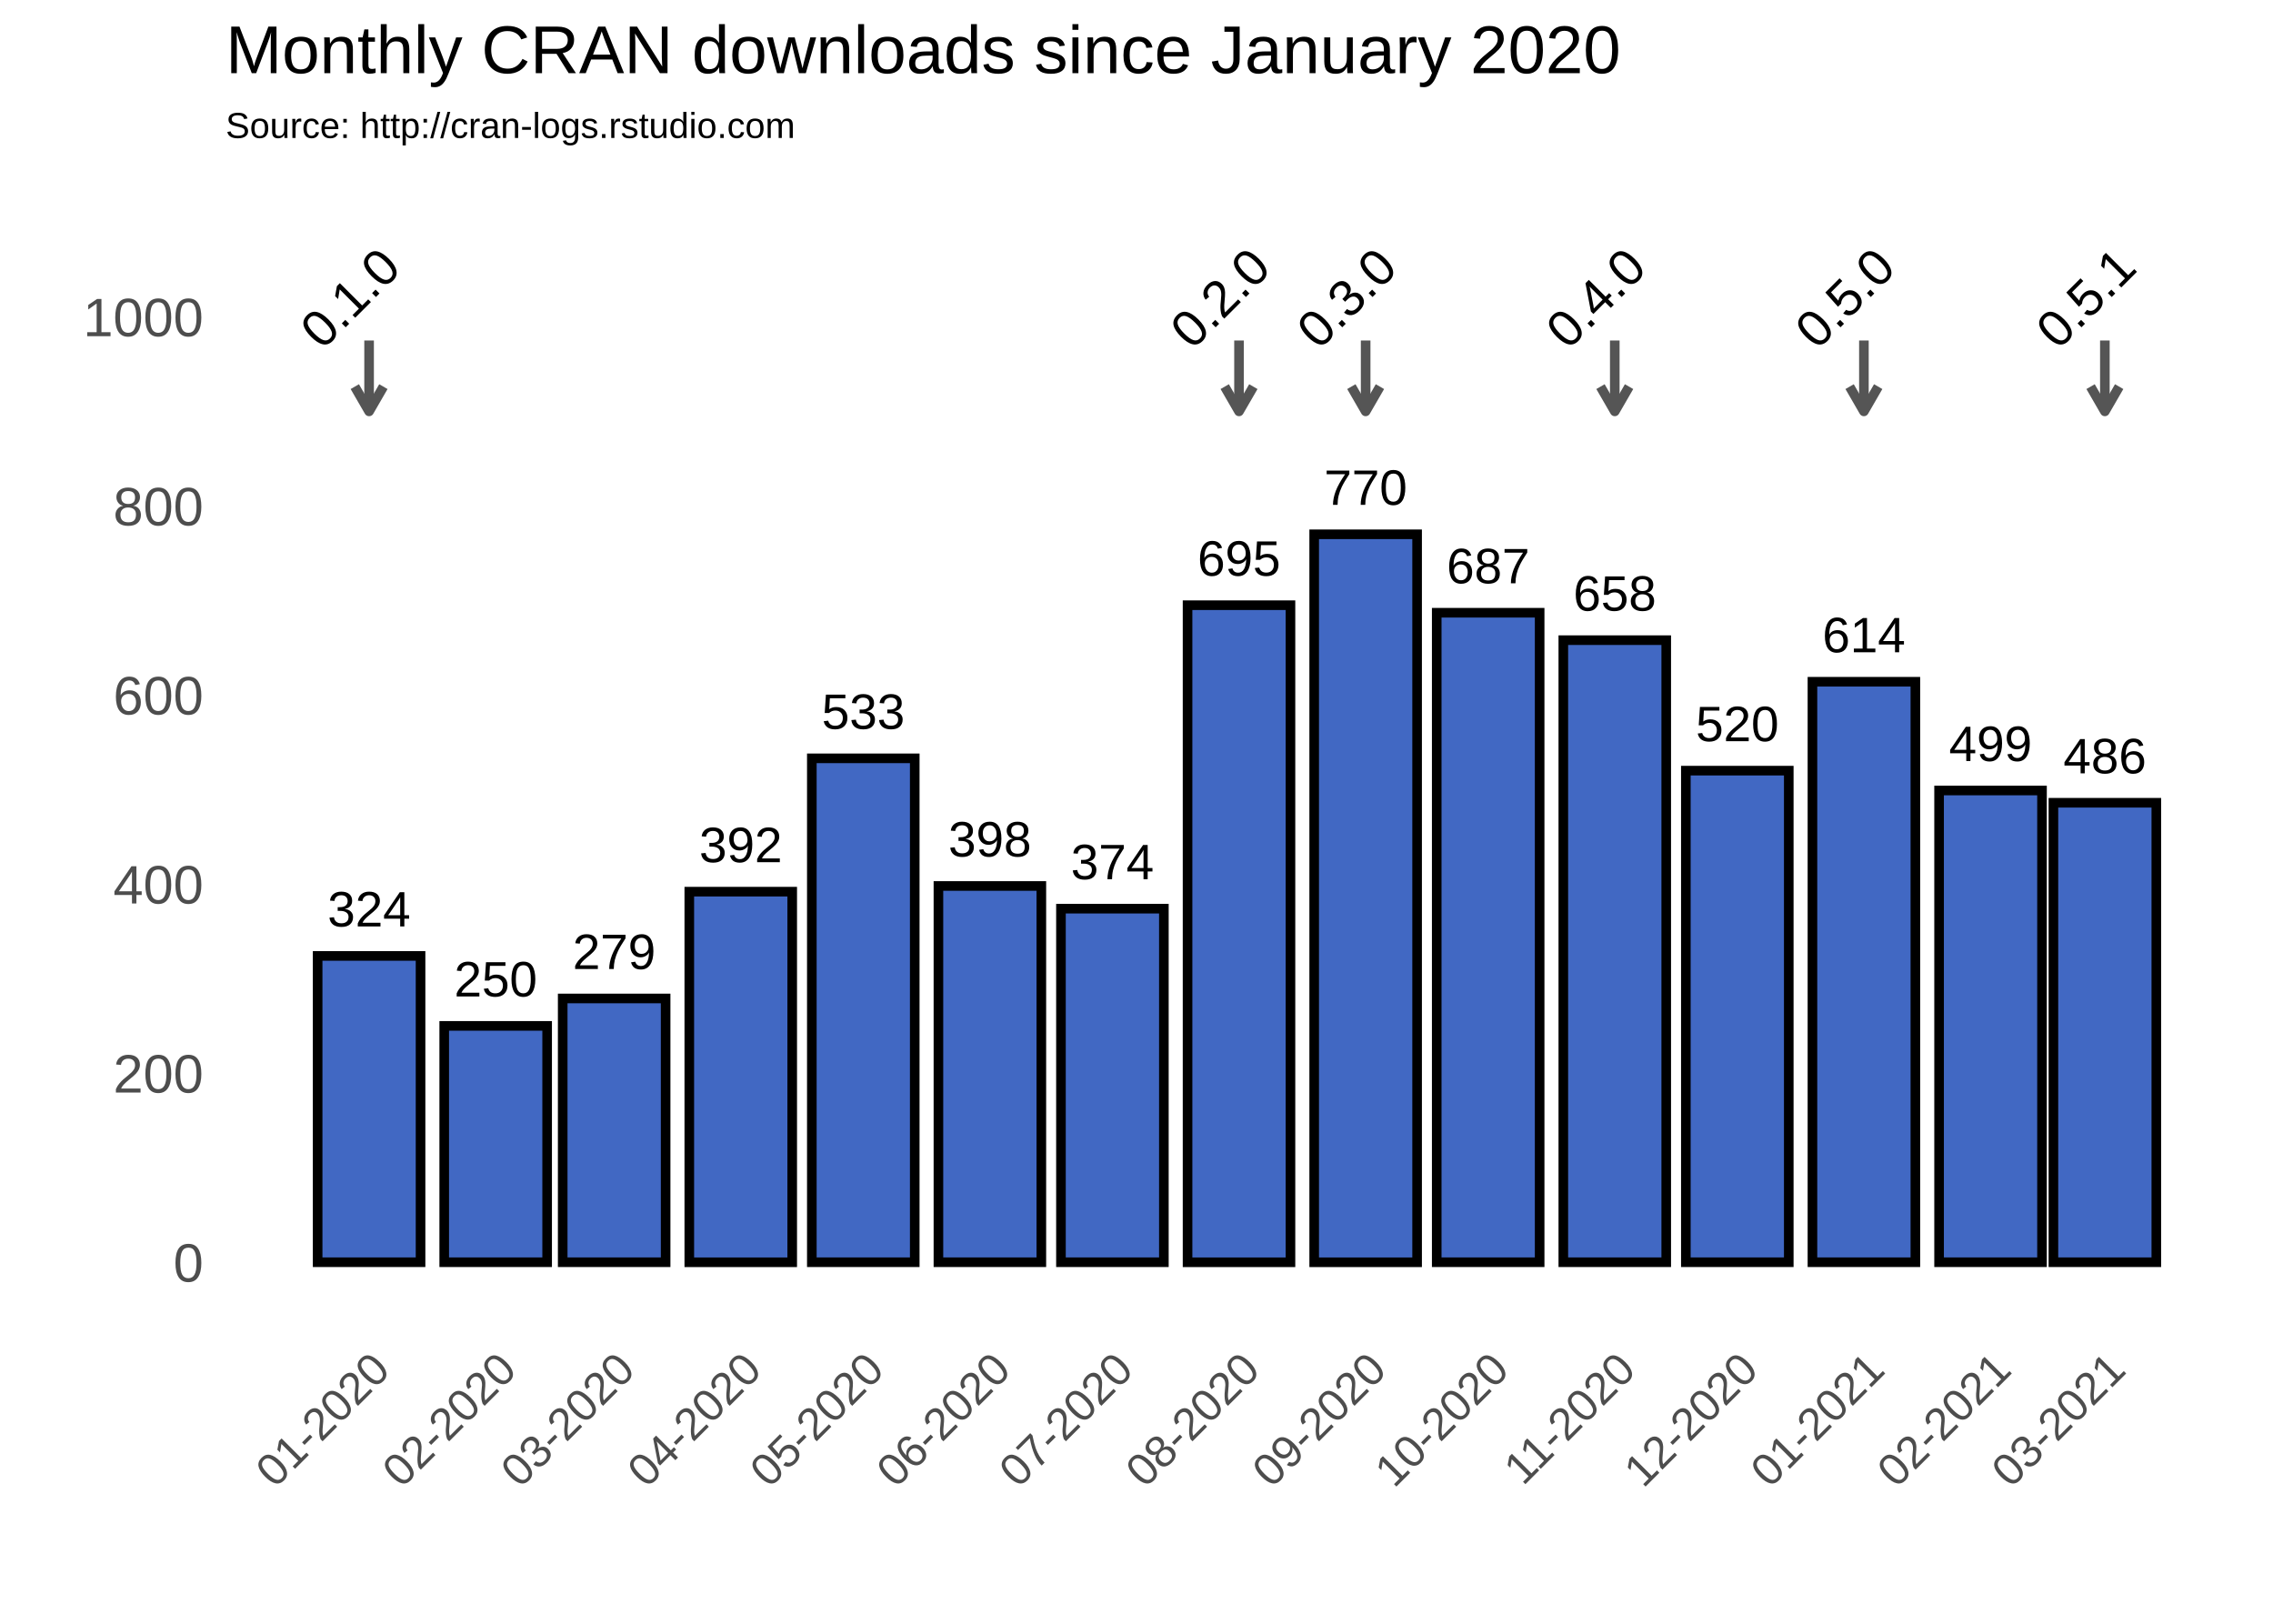
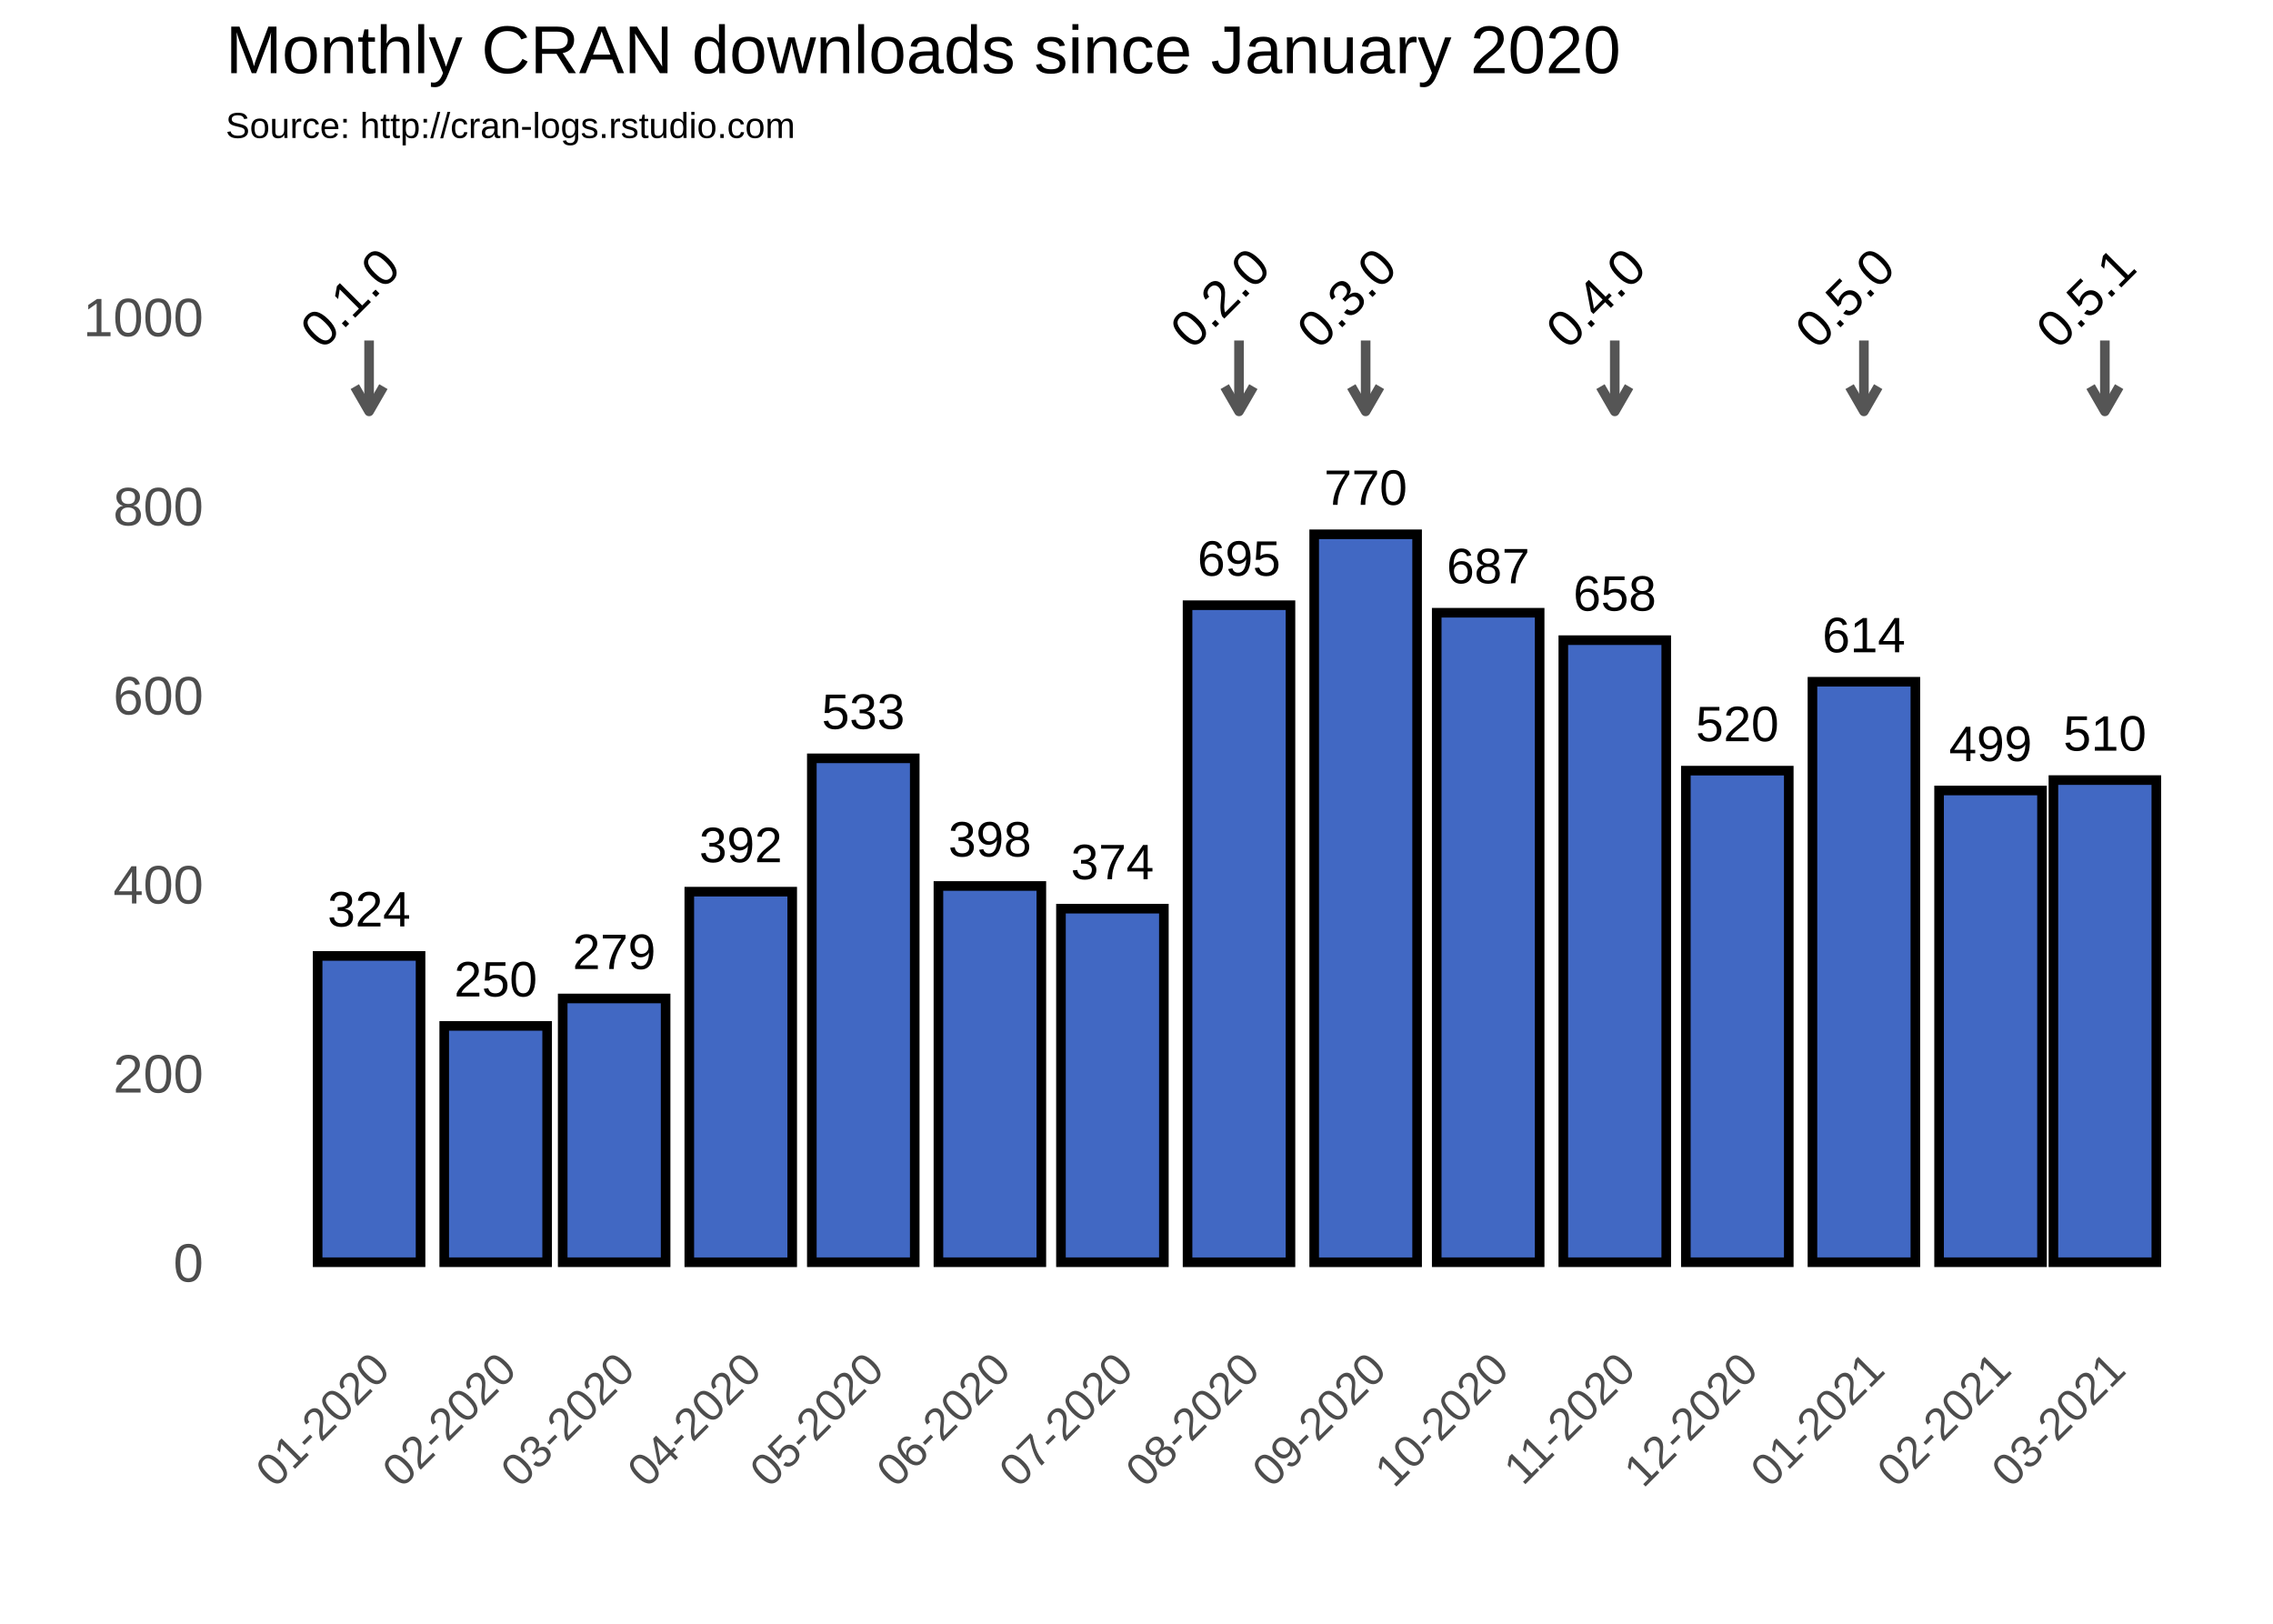
<svg xmlns="http://www.w3.org/2000/svg" class="svglite" width="504.00pt" height="360.00pt" viewBox="0 0 504.00 360.00">
  <defs>
    <style type="text/css">
    .svglite line, .svglite polyline, .svglite polygon, .svglite path, .svglite rect, .svglite circle {
      fill: none;
      stroke: #000000;
      stroke-linecap: round;
      stroke-linejoin: round;
      stroke-miterlimit: 10.00;
    }
  </style>
  </defs>
  <rect width="100%" height="100%" style="stroke: none; fill: #FFFFFF;" />
  <defs>
    <clipPath id="cpMC4wMHw1MDQuMDB8MC4wMHwzNjAuMDA=">
      <rect x="0.00" y="0.00" width="504.00" height="360.00" />
    </clipPath>
  </defs>
  <g clip-path="url(#cpMC4wMHw1MDQuMDB8MC4wMHwzNjAuMDA=)">
    <rect x="0.00" y="0.00" width="504.00" height="360.00" style="stroke-width: 1.07; stroke: #FFFFFF; fill: #FFFFFF;" />
  </g>
  <defs>
    <clipPath id="cpNTAuMDR8NDk4LjUyfDM3Ljc2fDI5MS4zOA==">
      <rect x="50.04" y="37.76" width="448.48" height="253.62" />
    </clipPath>
  </defs>
  <g clip-path="url(#cpNTAuMDR8NDk4LjUyfDM3Ljc2fDI5MS4zOA==)">
    <polyline points="50.04,258.89 498.52,258.89 " style="stroke-width: 0.53; stroke: #FFFFFF; stroke-linecap: butt;" />
    <polyline points="50.04,216.97 498.52,216.97 " style="stroke-width: 0.53; stroke: #FFFFFF; stroke-linecap: butt;" />
    <polyline points="50.04,175.05 498.52,175.05 " style="stroke-width: 0.53; stroke: #FFFFFF; stroke-linecap: butt;" />
    <polyline points="50.04,133.13 498.52,133.13 " style="stroke-width: 0.53; stroke: #FFFFFF; stroke-linecap: butt;" />
    <polyline points="50.04,91.21 498.52,91.21 " style="stroke-width: 0.53; stroke: #FFFFFF; stroke-linecap: butt;" />
    <polyline points="50.04,49.29 498.52,49.29 " style="stroke-width: 0.53; stroke: #FFFFFF; stroke-linecap: butt;" />
    <polyline points="53.77,291.38 53.77,37.76 " style="stroke-width: 0.53; stroke: #FFFFFF; stroke-linecap: butt;" />
    <polyline points="67.80,291.38 67.80,37.76 " style="stroke-width: 0.53; stroke: #FFFFFF; stroke-linecap: butt;" />
    <polyline points="95.88,291.38 95.88,37.76 " style="stroke-width: 0.53; stroke: #FFFFFF; stroke-linecap: butt;" />
    <polyline points="123.04,291.38 123.04,37.76 " style="stroke-width: 0.53; stroke: #FFFFFF; stroke-linecap: butt;" />
    <polyline points="150.21,291.38 150.21,37.76 " style="stroke-width: 0.53; stroke: #FFFFFF; stroke-linecap: butt;" />
    <polyline points="177.83,291.38 177.83,37.76 " style="stroke-width: 0.53; stroke: #FFFFFF; stroke-linecap: butt;" />
    <polyline points="205.46,291.38 205.46,37.76 " style="stroke-width: 0.53; stroke: #FFFFFF; stroke-linecap: butt;" />
    <polyline points="233.08,291.38 233.08,37.76 " style="stroke-width: 0.53; stroke: #FFFFFF; stroke-linecap: butt;" />
    <polyline points="260.70,291.38 260.70,37.76 " style="stroke-width: 0.53; stroke: #FFFFFF; stroke-linecap: butt;" />
    <polyline points="288.77,291.38 288.77,37.76 " style="stroke-width: 0.53; stroke: #FFFFFF; stroke-linecap: butt;" />
    <polyline points="316.39,291.38 316.39,37.76 " style="stroke-width: 0.53; stroke: #FFFFFF; stroke-linecap: butt;" />
    <polyline points="344.01,291.38 344.01,37.76 " style="stroke-width: 0.53; stroke: #FFFFFF; stroke-linecap: butt;" />
    <polyline points="371.64,291.38 371.64,37.76 " style="stroke-width: 0.53; stroke: #FFFFFF; stroke-linecap: butt;" />
    <polyline points="399.26,291.38 399.26,37.76 " style="stroke-width: 0.53; stroke: #FFFFFF; stroke-linecap: butt;" />
    <polyline points="427.33,291.38 427.33,37.76 " style="stroke-width: 0.53; stroke: #FFFFFF; stroke-linecap: butt;" />
    <polyline points="454.05,291.38 454.05,37.76 " style="stroke-width: 0.53; stroke: #FFFFFF; stroke-linecap: butt;" />
    <polyline points="480.76,291.38 480.76,37.76 " style="stroke-width: 0.53; stroke: #FFFFFF; stroke-linecap: butt;" />
    <polyline points="494.80,291.38 494.80,37.76 " style="stroke-width: 0.53; stroke: #FFFFFF; stroke-linecap: butt;" />
    <polyline points="50.04,279.85 498.52,279.85 " style="stroke-width: 1.07; stroke: #FFFFFF; stroke-linecap: butt;" />
    <polyline points="50.04,237.93 498.52,237.93 " style="stroke-width: 1.07; stroke: #FFFFFF; stroke-linecap: butt;" />
    <polyline points="50.04,196.01 498.52,196.01 " style="stroke-width: 1.07; stroke: #FFFFFF; stroke-linecap: butt;" />
    <polyline points="50.04,154.09 498.52,154.09 " style="stroke-width: 1.07; stroke: #FFFFFF; stroke-linecap: butt;" />
    <polyline points="50.04,112.17 498.52,112.17 " style="stroke-width: 1.07; stroke: #FFFFFF; stroke-linecap: butt;" />
    <polyline points="50.04,70.25 498.52,70.25 " style="stroke-width: 1.07; stroke: #FFFFFF; stroke-linecap: butt;" />
    <polyline points="81.84,291.38 81.84,37.76 " style="stroke-width: 1.07; stroke: #FFFFFF; stroke-linecap: butt;" />
    <polyline points="109.91,291.38 109.91,37.76 " style="stroke-width: 1.07; stroke: #FFFFFF; stroke-linecap: butt;" />
    <polyline points="136.18,291.38 136.18,37.76 " style="stroke-width: 1.07; stroke: #FFFFFF; stroke-linecap: butt;" />
    <polyline points="164.25,291.38 164.25,37.76 " style="stroke-width: 1.07; stroke: #FFFFFF; stroke-linecap: butt;" />
    <polyline points="191.42,291.38 191.42,37.76 " style="stroke-width: 1.07; stroke: #FFFFFF; stroke-linecap: butt;" />
    <polyline points="219.49,291.38 219.49,37.76 " style="stroke-width: 1.07; stroke: #FFFFFF; stroke-linecap: butt;" />
    <polyline points="246.66,291.38 246.66,37.76 " style="stroke-width: 1.07; stroke: #FFFFFF; stroke-linecap: butt;" />
    <polyline points="274.73,291.38 274.73,37.76 " style="stroke-width: 1.07; stroke: #FFFFFF; stroke-linecap: butt;" />
    <polyline points="302.81,291.38 302.81,37.76 " style="stroke-width: 1.07; stroke: #FFFFFF; stroke-linecap: butt;" />
    <polyline points="329.98,291.38 329.98,37.76 " style="stroke-width: 1.07; stroke: #FFFFFF; stroke-linecap: butt;" />
    <polyline points="358.05,291.38 358.05,37.76 " style="stroke-width: 1.07; stroke: #FFFFFF; stroke-linecap: butt;" />
    <polyline points="385.22,291.38 385.22,37.76 " style="stroke-width: 1.07; stroke: #FFFFFF; stroke-linecap: butt;" />
    <polyline points="413.29,291.38 413.29,37.76 " style="stroke-width: 1.07; stroke: #FFFFFF; stroke-linecap: butt;" />
    <polyline points="441.37,291.38 441.37,37.76 " style="stroke-width: 1.07; stroke: #FFFFFF; stroke-linecap: butt;" />
    <polyline points="466.72,291.38 466.72,37.76 " style="stroke-width: 1.07; stroke: #FFFFFF; stroke-linecap: butt;" />
    <rect x="70.43" y="211.94" width="22.82" height="67.91" style="stroke-width: 2.13; stroke-linecap: square; stroke-linejoin: miter; fill: #4168C3;" />
    <rect x="98.50" y="227.45" width="22.82" height="52.40" style="stroke-width: 2.13; stroke-linecap: square; stroke-linejoin: miter; fill: #4168C3;" />
    <rect x="124.77" y="221.37" width="22.82" height="58.48" style="stroke-width: 2.13; stroke-linecap: square; stroke-linejoin: miter; fill: #4168C3;" />
    <rect x="152.84" y="197.69" width="22.82" height="82.17" style="stroke-width: 2.13; stroke-linecap: square; stroke-linejoin: miter; fill: #4168C3;" />
    <rect x="180.01" y="168.13" width="22.82" height="111.72" style="stroke-width: 2.13; stroke-linecap: square; stroke-linejoin: miter; fill: #4168C3;" />
    <rect x="208.08" y="196.43" width="22.82" height="83.42" style="stroke-width: 2.13; stroke-linecap: square; stroke-linejoin: miter; fill: #4168C3;" />
    <rect x="235.25" y="201.46" width="22.82" height="78.39" style="stroke-width: 2.13; stroke-linecap: square; stroke-linejoin: miter; fill: #4168C3;" />
    <rect x="263.32" y="134.18" width="22.82" height="145.68" style="stroke-width: 2.13; stroke-linecap: square; stroke-linejoin: miter; fill: #4168C3;" />
    <rect x="291.40" y="118.46" width="22.82" height="161.40" style="stroke-width: 2.13; stroke-linecap: square; stroke-linejoin: miter; fill: #4168C3;" />
    <rect x="318.57" y="135.85" width="22.82" height="144.00" style="stroke-width: 2.13; stroke-linecap: square; stroke-linejoin: miter; fill: #4168C3;" />
    <rect x="346.64" y="141.93" width="22.82" height="137.92" style="stroke-width: 2.13; stroke-linecap: square; stroke-linejoin: miter; fill: #4168C3;" />
    <rect x="373.81" y="170.86" width="22.82" height="108.99" style="stroke-width: 2.13; stroke-linecap: square; stroke-linejoin: miter; fill: #4168C3;" />
    <rect x="401.88" y="151.15" width="22.82" height="128.70" style="stroke-width: 2.13; stroke-linecap: square; stroke-linejoin: miter; fill: #4168C3;" />
    <rect x="429.96" y="175.26" width="22.82" height="104.59" style="stroke-width: 2.13; stroke-linecap: square; stroke-linejoin: miter; fill: #4168C3;" />
-     <rect x="455.31" y="177.98" width="22.82" height="101.87" style="stroke-width: 2.13; stroke-linecap: square; stroke-linejoin: miter; fill: #4168C3;" />
+     <rect x="455.31" y="172.95" width="22.82" height="106.90" style="stroke-width: 2.13; stroke-linecap: square; stroke-linejoin: miter; fill: #4168C3;" />
    <text x="81.84" y="205.41" text-anchor="middle" style="font-size: 11.04px; font-family: Arial;" textLength="18.40px" lengthAdjust="spacingAndGlyphs">324</text>
    <text x="109.91" y="220.92" text-anchor="middle" style="font-size: 11.04px; font-family: Arial;" textLength="18.40px" lengthAdjust="spacingAndGlyphs">250</text>
    <text x="136.18" y="214.84" text-anchor="middle" style="font-size: 11.04px; font-family: Arial;" textLength="18.40px" lengthAdjust="spacingAndGlyphs">279</text>
    <text x="164.25" y="191.16" text-anchor="middle" style="font-size: 11.04px; font-family: Arial;" textLength="18.40px" lengthAdjust="spacingAndGlyphs">392</text>
    <text x="191.42" y="161.60" text-anchor="middle" style="font-size: 11.04px; font-family: Arial;" textLength="18.40px" lengthAdjust="spacingAndGlyphs">533</text>
    <text x="219.49" y="189.90" text-anchor="middle" style="font-size: 11.04px; font-family: Arial;" textLength="18.40px" lengthAdjust="spacingAndGlyphs">398</text>
    <text x="246.66" y="194.93" text-anchor="middle" style="font-size: 11.04px; font-family: Arial;" textLength="18.40px" lengthAdjust="spacingAndGlyphs">374</text>
    <text x="274.73" y="127.64" text-anchor="middle" style="font-size: 11.04px; font-family: Arial;" textLength="18.40px" lengthAdjust="spacingAndGlyphs">695</text>
    <text x="302.81" y="111.92" text-anchor="middle" style="font-size: 11.04px; font-family: Arial;" textLength="18.40px" lengthAdjust="spacingAndGlyphs">770</text>
    <text x="329.98" y="129.32" text-anchor="middle" style="font-size: 11.04px; font-family: Arial;" textLength="18.40px" lengthAdjust="spacingAndGlyphs">687</text>
    <text x="358.05" y="135.40" text-anchor="middle" style="font-size: 11.04px; font-family: Arial;" textLength="18.40px" lengthAdjust="spacingAndGlyphs">658</text>
    <text x="385.22" y="164.33" text-anchor="middle" style="font-size: 11.04px; font-family: Arial;" textLength="18.40px" lengthAdjust="spacingAndGlyphs">520</text>
    <text x="413.29" y="144.62" text-anchor="middle" style="font-size: 11.04px; font-family: Arial;" textLength="18.40px" lengthAdjust="spacingAndGlyphs">614</text>
    <text x="441.37" y="168.73" text-anchor="middle" style="font-size: 11.04px; font-family: Arial;" textLength="18.40px" lengthAdjust="spacingAndGlyphs">499</text>
-     <text x="466.72" y="171.45" text-anchor="middle" style="font-size: 11.04px; font-family: Arial;" textLength="18.40px" lengthAdjust="spacingAndGlyphs">486</text>
+     <text x="466.72" y="166.42" text-anchor="middle" style="font-size: 11.04px; font-family: Arial;" textLength="18.40px" lengthAdjust="spacingAndGlyphs">510</text>
    <line x1="81.84" y1="75.49" x2="81.84" y2="91.21" style="stroke-width: 2.13; stroke: #555555; stroke-linecap: butt;" />
    <polyline points="78.67,85.72 81.84,91.21 85.01,85.72 " style="stroke-width: 2.13; stroke: #555555; stroke-linecap: butt;" />
    <line x1="274.73" y1="75.49" x2="274.73" y2="91.21" style="stroke-width: 2.13; stroke: #555555; stroke-linecap: butt;" />
    <polyline points="271.56,85.72 274.73,91.21 277.91,85.72 " style="stroke-width: 2.13; stroke: #555555; stroke-linecap: butt;" />
    <line x1="302.81" y1="75.49" x2="302.81" y2="91.21" style="stroke-width: 2.13; stroke: #555555; stroke-linecap: butt;" />
    <polyline points="299.64,85.72 302.81,91.21 305.98,85.72 " style="stroke-width: 2.13; stroke: #555555; stroke-linecap: butt;" />
    <line x1="358.05" y1="75.49" x2="358.05" y2="91.21" style="stroke-width: 2.13; stroke: #555555; stroke-linecap: butt;" />
    <polyline points="354.88,85.72 358.05,91.21 361.22,85.72 " style="stroke-width: 2.13; stroke: #555555; stroke-linecap: butt;" />
    <line x1="413.29" y1="75.49" x2="413.29" y2="91.21" style="stroke-width: 2.13; stroke: #555555; stroke-linecap: butt;" />
    <polyline points="410.12,85.72 413.29,91.21 416.46,85.72 " style="stroke-width: 2.13; stroke: #555555; stroke-linecap: butt;" />
    <line x1="466.72" y1="75.49" x2="466.72" y2="91.21" style="stroke-width: 2.13; stroke: #555555; stroke-linecap: butt;" />
    <polyline points="463.55,85.72 466.72,91.21 469.89,85.72 " style="stroke-width: 2.13; stroke: #555555; stroke-linecap: butt;" />
    <text transform="translate(80.40,68.81) rotate(-45)" text-anchor="middle" style="font-size: 11.38px; font-family: Arial;" textLength="25.31px" lengthAdjust="spacingAndGlyphs">0.1.0</text>
    <text transform="translate(273.30,68.81) rotate(-45)" text-anchor="middle" style="font-size: 11.38px; font-family: Arial;" textLength="25.31px" lengthAdjust="spacingAndGlyphs">0.2.0</text>
    <text transform="translate(301.37,68.81) rotate(-45)" text-anchor="middle" style="font-size: 11.38px; font-family: Arial;" textLength="25.31px" lengthAdjust="spacingAndGlyphs">0.3.0</text>
    <text transform="translate(356.61,68.81) rotate(-45)" text-anchor="middle" style="font-size: 11.38px; font-family: Arial;" textLength="25.31px" lengthAdjust="spacingAndGlyphs">0.4.0</text>
    <text transform="translate(411.85,68.81) rotate(-45)" text-anchor="middle" style="font-size: 11.38px; font-family: Arial;" textLength="25.31px" lengthAdjust="spacingAndGlyphs">0.5.0</text>
    <text transform="translate(465.28,68.81) rotate(-45)" text-anchor="middle" style="font-size: 11.38px; font-family: Arial;" textLength="25.31px" lengthAdjust="spacingAndGlyphs">0.5.1</text>
  </g>
  <g clip-path="url(#cpMC4wMHw1MDQuMDB8MC4wMHwzNjAuMDA=)">
    <text x="45.11" y="284.15" text-anchor="end" style="font-size: 12.00px; fill: #4D4D4D; font-family: Arial;" textLength="6.67px" lengthAdjust="spacingAndGlyphs">0</text>
    <text x="45.11" y="242.23" text-anchor="end" style="font-size: 12.00px; fill: #4D4D4D; font-family: Arial;" textLength="20.02px" lengthAdjust="spacingAndGlyphs">200</text>
    <text x="45.11" y="200.31" text-anchor="end" style="font-size: 12.00px; fill: #4D4D4D; font-family: Arial;" textLength="20.02px" lengthAdjust="spacingAndGlyphs">400</text>
    <text x="45.11" y="158.39" text-anchor="end" style="font-size: 12.00px; fill: #4D4D4D; font-family: Arial;" textLength="20.02px" lengthAdjust="spacingAndGlyphs">600</text>
    <text x="45.11" y="116.47" text-anchor="end" style="font-size: 12.00px; fill: #4D4D4D; font-family: Arial;" textLength="20.02px" lengthAdjust="spacingAndGlyphs">800</text>
    <text x="45.11" y="74.54" text-anchor="end" style="font-size: 12.00px; fill: #4D4D4D; font-family: Arial;" textLength="26.70px" lengthAdjust="spacingAndGlyphs">1000</text>
    <text transform="translate(86.91,304.17) rotate(-45)" text-anchor="end" style="font-size: 10.00px; fill: #4D4D4D; font-family: Arial;" textLength="36.73px" lengthAdjust="spacingAndGlyphs">01-2020</text>
    <text transform="translate(114.98,304.17) rotate(-45)" text-anchor="end" style="font-size: 10.00px; fill: #4D4D4D; font-family: Arial;" textLength="36.73px" lengthAdjust="spacingAndGlyphs">02-2020</text>
    <text transform="translate(141.24,304.17) rotate(-45)" text-anchor="end" style="font-size: 10.00px; fill: #4D4D4D; font-family: Arial;" textLength="36.73px" lengthAdjust="spacingAndGlyphs">03-2020</text>
    <text transform="translate(169.32,304.17) rotate(-45)" text-anchor="end" style="font-size: 10.00px; fill: #4D4D4D; font-family: Arial;" textLength="36.73px" lengthAdjust="spacingAndGlyphs">04-2020</text>
    <text transform="translate(196.48,304.17) rotate(-45)" text-anchor="end" style="font-size: 10.00px; fill: #4D4D4D; font-family: Arial;" textLength="36.73px" lengthAdjust="spacingAndGlyphs">05-2020</text>
    <text transform="translate(224.56,304.17) rotate(-45)" text-anchor="end" style="font-size: 10.00px; fill: #4D4D4D; font-family: Arial;" textLength="36.73px" lengthAdjust="spacingAndGlyphs">06-2020</text>
    <text transform="translate(251.73,304.17) rotate(-45)" text-anchor="end" style="font-size: 10.00px; fill: #4D4D4D; font-family: Arial;" textLength="36.73px" lengthAdjust="spacingAndGlyphs">07-2020</text>
    <text transform="translate(279.80,304.17) rotate(-45)" text-anchor="end" style="font-size: 10.00px; fill: #4D4D4D; font-family: Arial;" textLength="36.73px" lengthAdjust="spacingAndGlyphs">08-2020</text>
    <text transform="translate(307.87,304.17) rotate(-45)" text-anchor="end" style="font-size: 10.00px; fill: #4D4D4D; font-family: Arial;" textLength="36.73px" lengthAdjust="spacingAndGlyphs">09-2020</text>
    <text transform="translate(335.04,304.17) rotate(-45)" text-anchor="end" style="font-size: 10.00px; fill: #4D4D4D; font-family: Arial;" textLength="36.73px" lengthAdjust="spacingAndGlyphs">10-2020</text>
    <text transform="translate(363.12,304.17) rotate(-45)" text-anchor="end" style="font-size: 10.00px; fill: #4D4D4D; font-family: Arial;" textLength="35.99px" lengthAdjust="spacingAndGlyphs">11-2020</text>
    <text transform="translate(390.29,304.17) rotate(-45)" text-anchor="end" style="font-size: 10.00px; fill: #4D4D4D; font-family: Arial;" textLength="36.73px" lengthAdjust="spacingAndGlyphs">12-2020</text>
    <text transform="translate(418.36,304.17) rotate(-45)" text-anchor="end" style="font-size: 10.00px; fill: #4D4D4D; font-family: Arial;" textLength="36.73px" lengthAdjust="spacingAndGlyphs">01-2021</text>
    <text transform="translate(446.43,304.17) rotate(-45)" text-anchor="end" style="font-size: 10.00px; fill: #4D4D4D; font-family: Arial;" textLength="36.73px" lengthAdjust="spacingAndGlyphs">02-2021</text>
    <text transform="translate(471.79,304.17) rotate(-45)" text-anchor="end" style="font-size: 10.00px; fill: #4D4D4D; font-family: Arial;" textLength="36.73px" lengthAdjust="spacingAndGlyphs">03-2021</text>
    <text x="50.04" y="30.59" style="font-size: 8.00px; font-family: Arial;" textLength="126.32px" lengthAdjust="spacingAndGlyphs">Source: http://cran-logs.rstudio.com</text>
    <text x="50.04" y="16.22" style="font-size: 15.00px; font-family: Arial;" textLength="309.25px" lengthAdjust="spacingAndGlyphs">Monthly CRAN downloads since January 2020</text>
  </g>
</svg>
